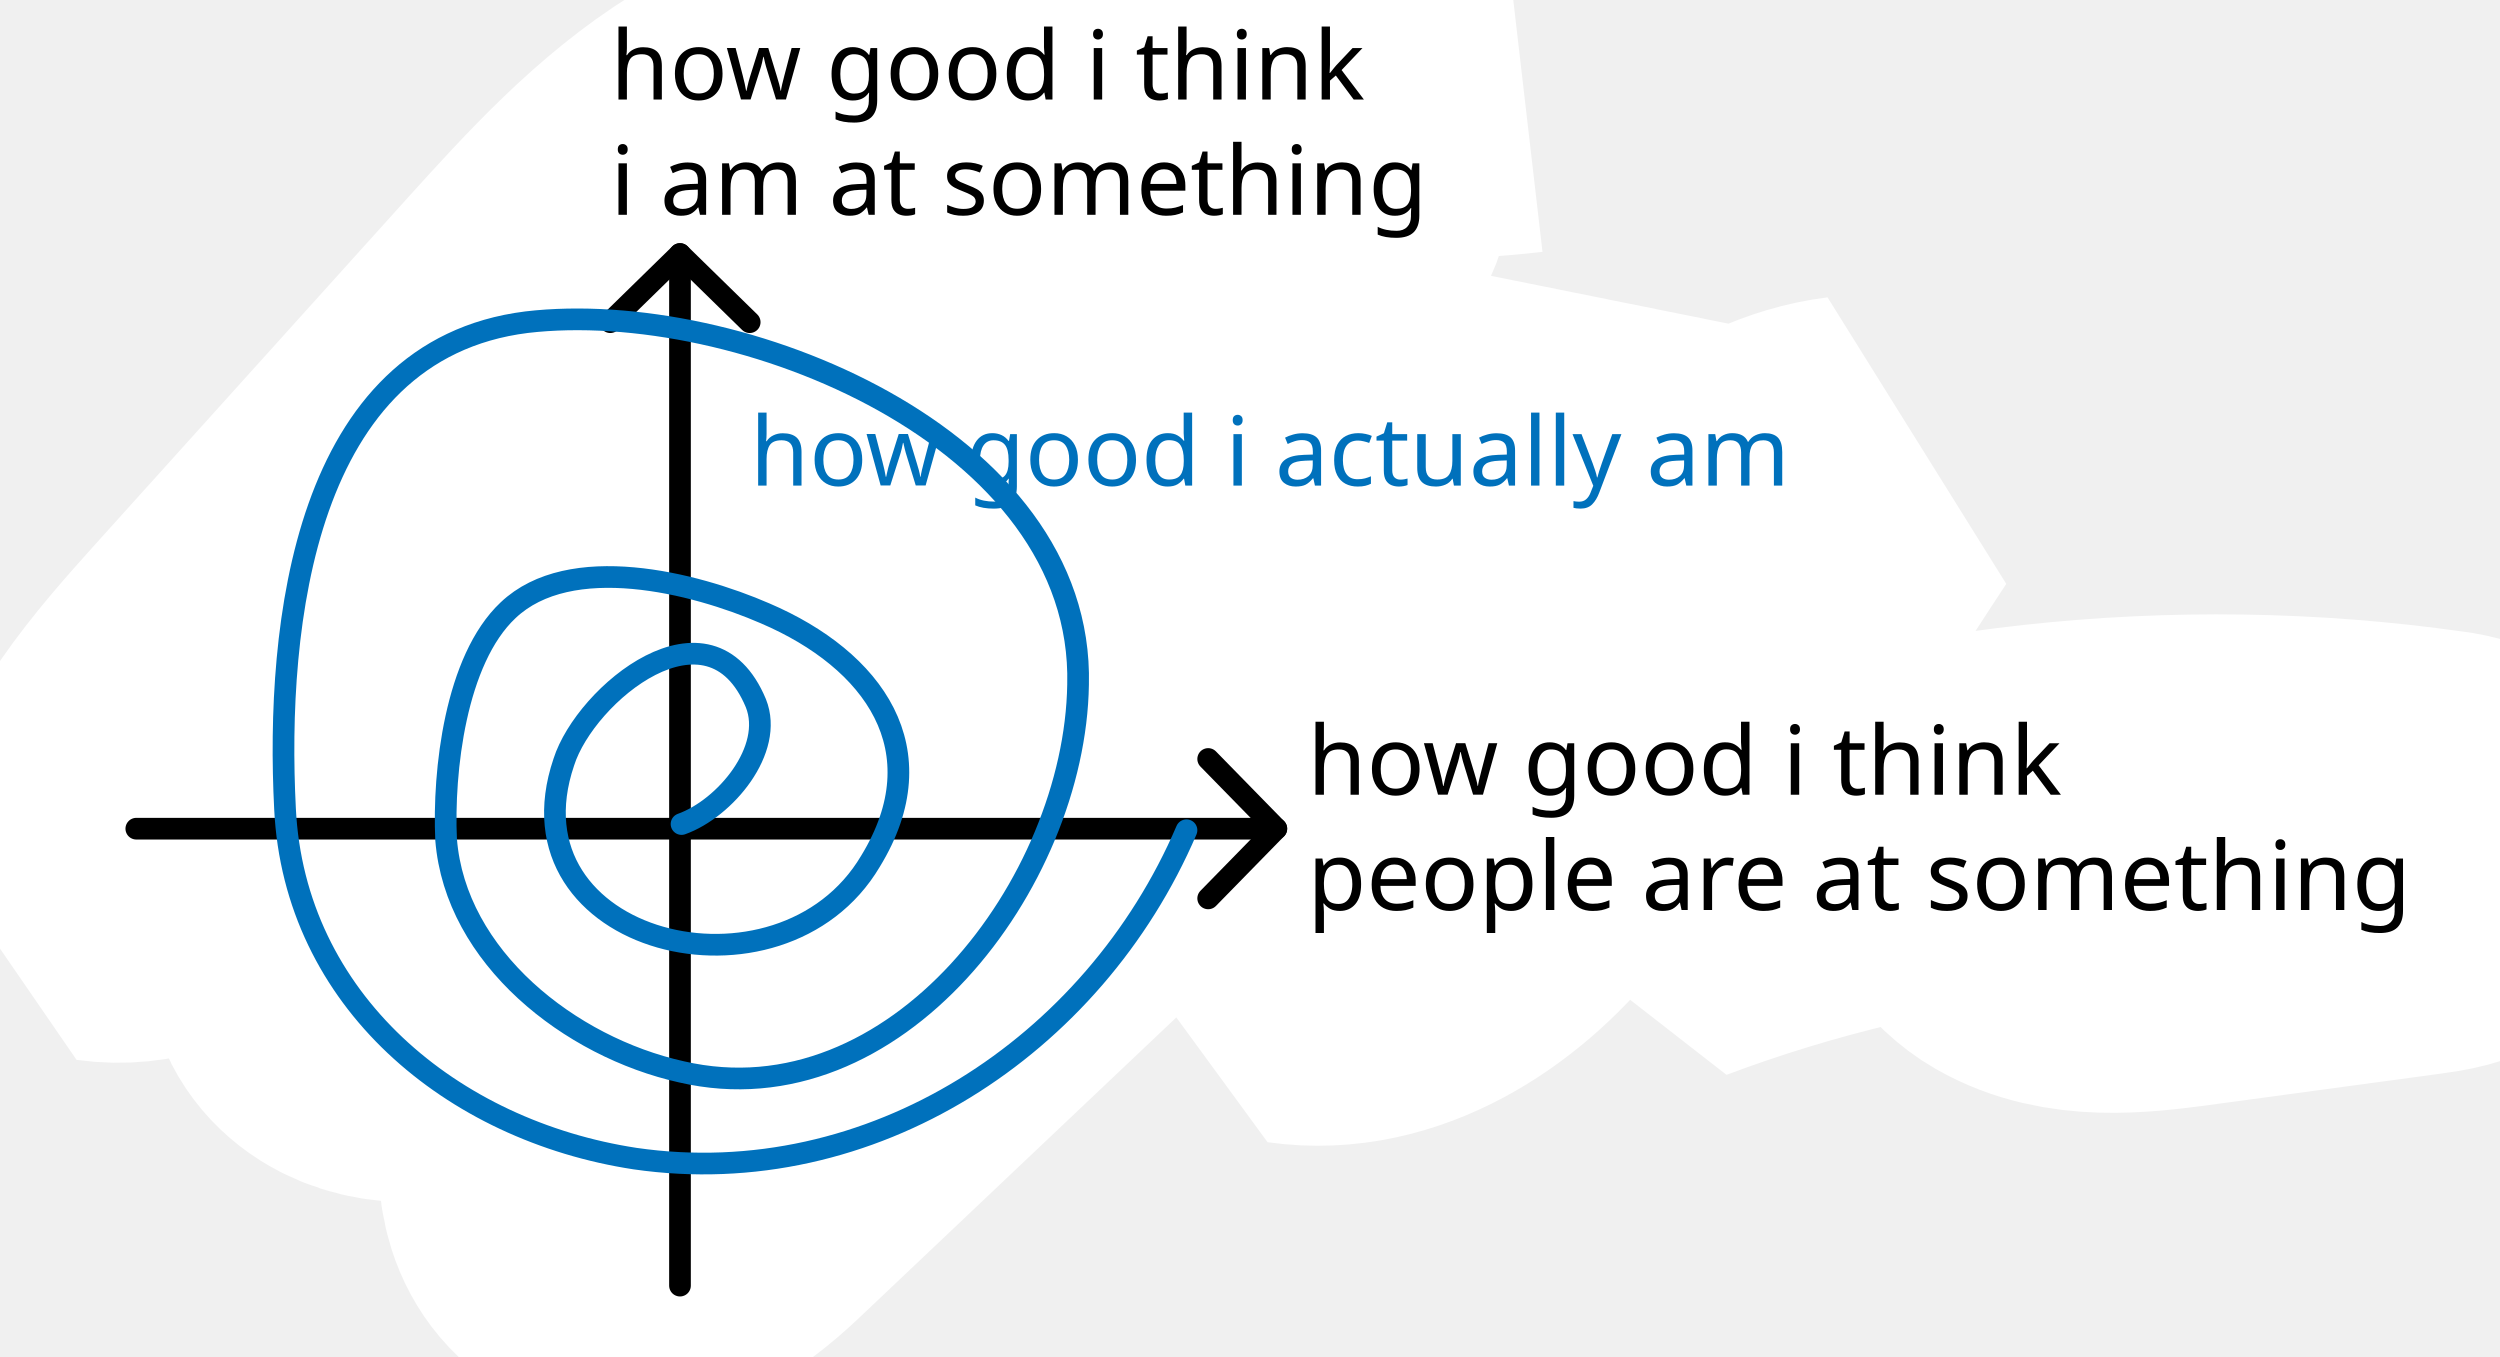
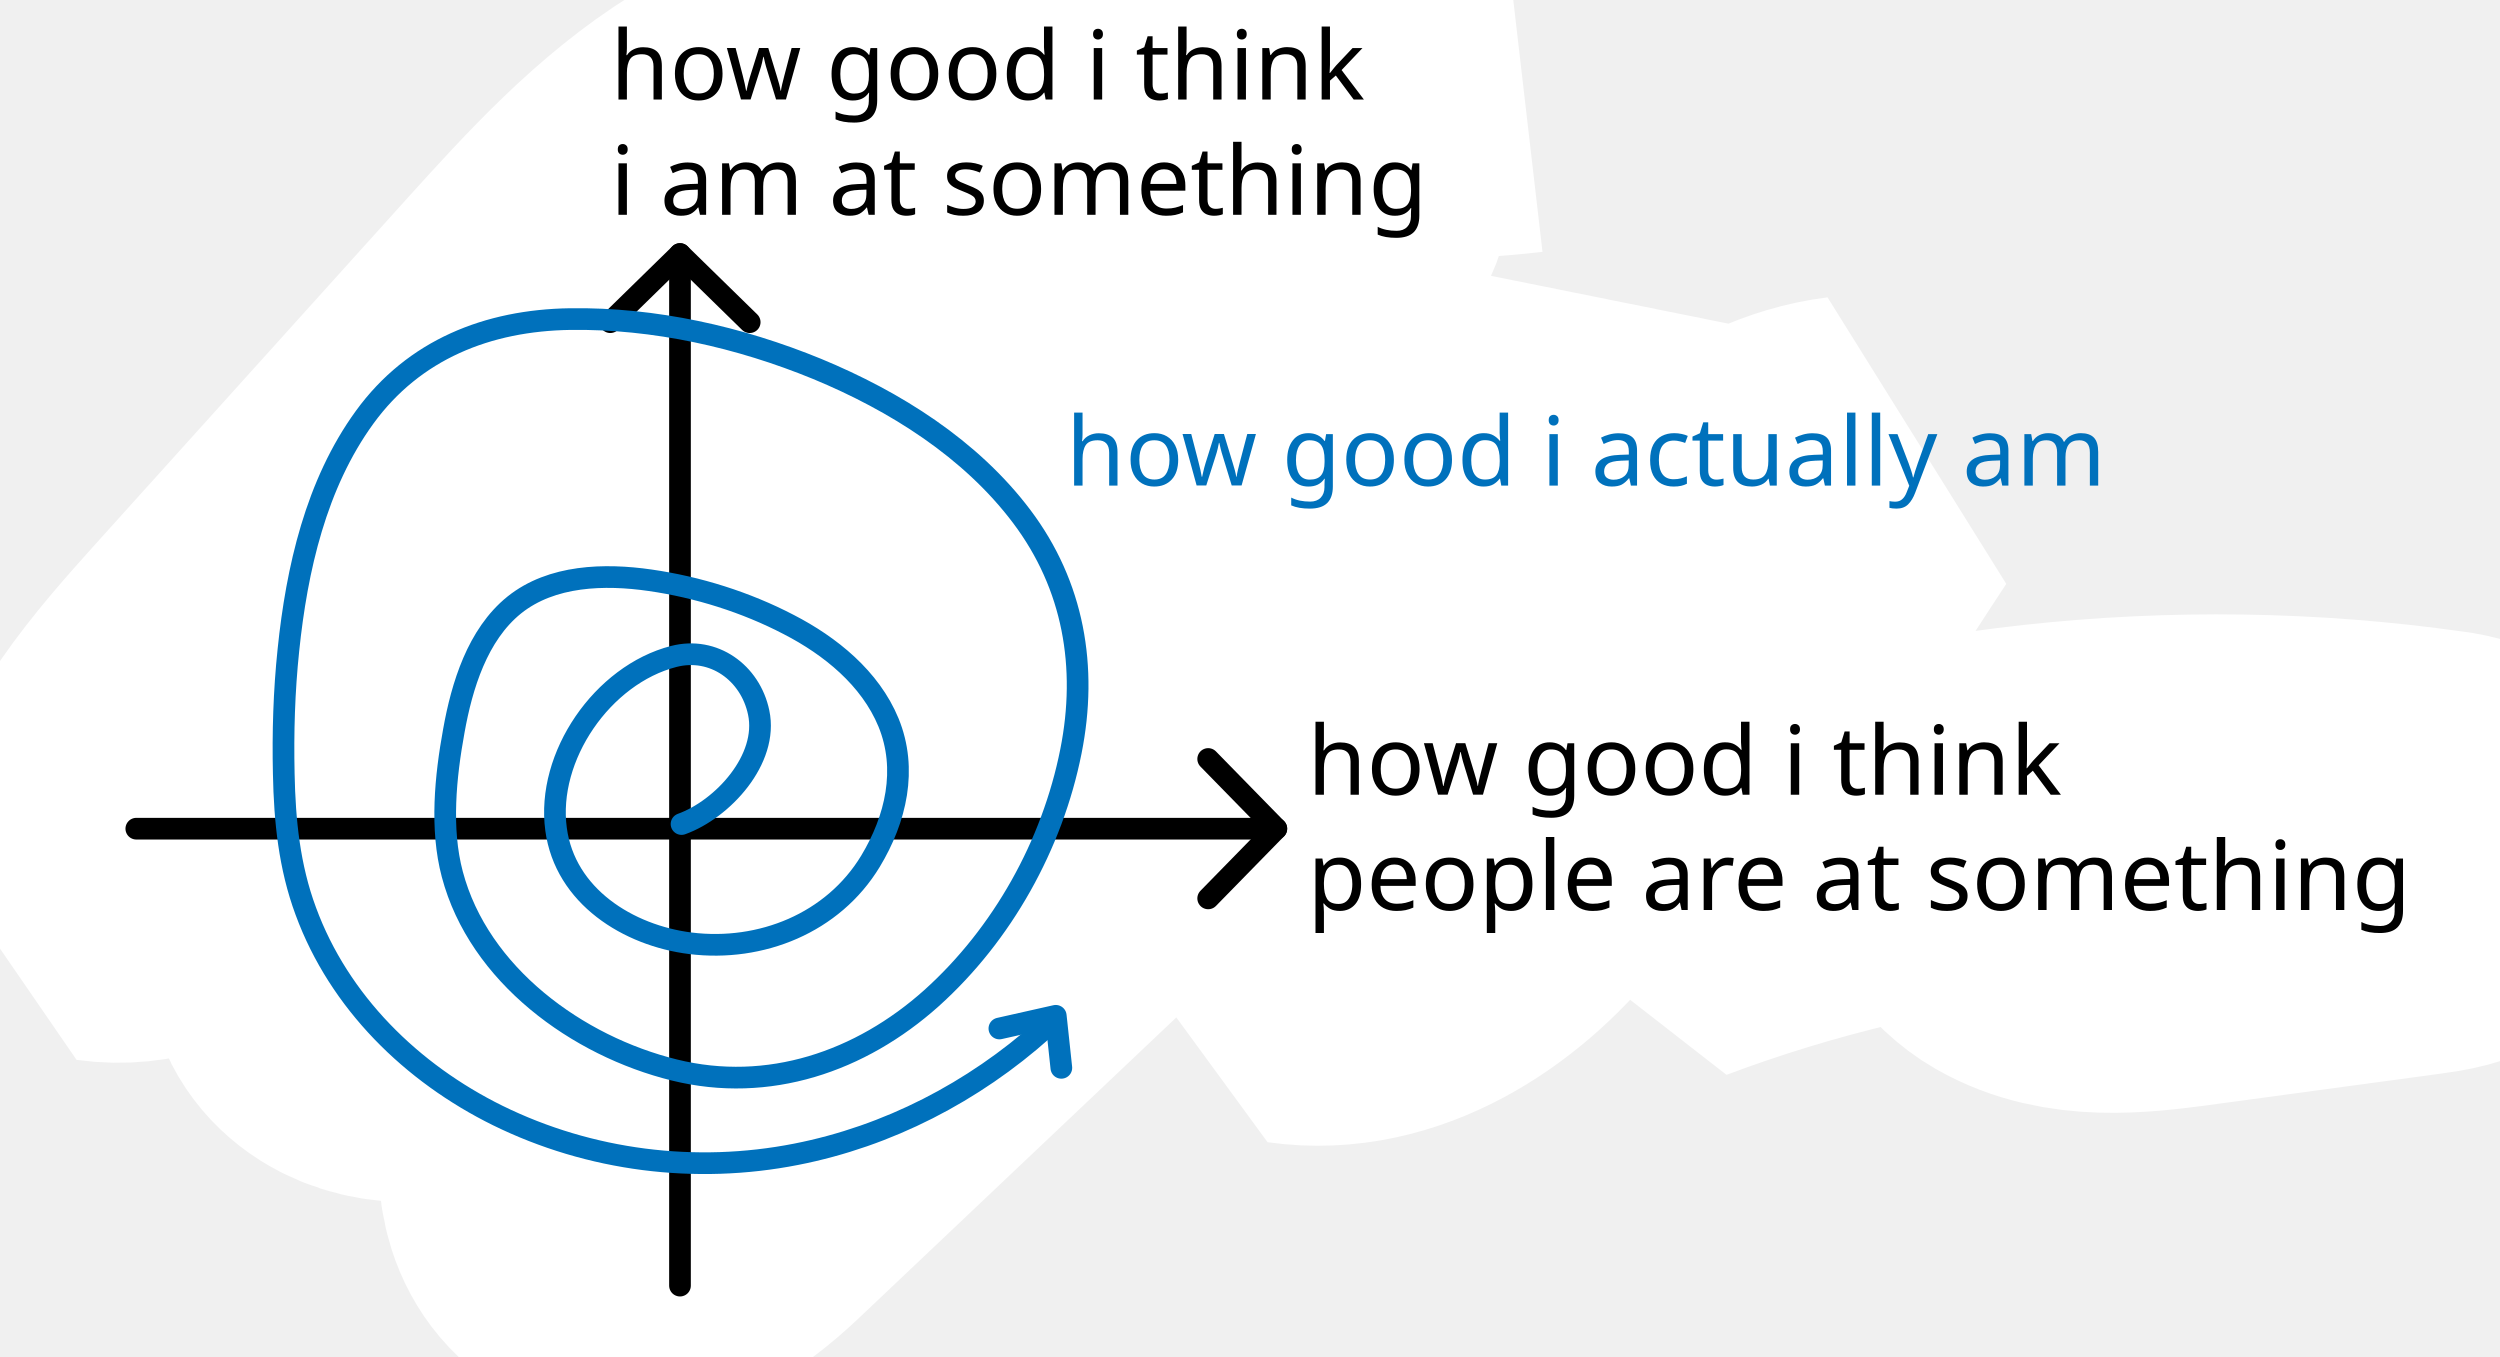
<svg xmlns="http://www.w3.org/2000/svg" version="1.1" id="Layer_1" x="0px" y="0px" viewBox="0 0 807 438" enable-background="new 0 0 807 438" xml:space="preserve">
  <path fill="none" stroke="#FFFFFF" stroke-width="120" stroke-linejoin="bevel" stroke-miterlimit="10" d="M491,21.7  c-43.1,5-86.6,0-129.9-0.2s-88.4,4.9-125.3,27.8c-23,14.3-41.5,34.7-59.7,54.8c-33.6,37.3-67.2,74.5-100.8,111.8  C57.5,235.7,39,256.7,33,282.7c24.4,3.4,44.6-17.8,60.1-37c40.5-49.8,82.4-99.3,133.7-137.8s113.5-65.5,177.6-64.4  c8.6,0.2,18.8,1.9,22.4,9.7c5.2,11.1-7.5,21.9-18.2,27.9c-99.1,54.6-192.9,118.7-279.9,191.1c-13.4,11.2-28,28.3-20,43.8  c5.4,10.5,19.5,14,30.9,11c11.4-3,20.9-10.9,30-18.4c72.1-59.6,150.7-111.2,233.9-153.8c-43.1,78.9-125.7,126-195.6,182.7  c-9.4,7.7-19,16-23.5,27.3c-4.5,11.3-2.1,26.3,8.5,32.3c14.2,8.1,31.2-3.9,43.1-15.2c89.1-84.4,178.2-168.8,267.4-253.1  c14.1,31.9-5.8,68.4-28.8,94.6c-23,26.2-51.2,51.5-57,85.9c27.5,3.9,54-13.4,71.4-35.1c17.4-21.6,28.2-47.7,43.6-70.8  c15.3-23.1,37.4-44.4,64.9-47.9c-27.5,41.8-55.7,85.6-61.3,135.3c79.5-29.9,166.5-39.4,250.6-27.5c4.5,0.6,9.5,1.7,11.8,5.5  c2.8,4.4,0.3,10.6-3.9,13.7s-9.6,3.9-14.8,4.6c-24.8,3.4-49.6,6.7-74.5,10.1c-17.1,2.3-35.7,4.4-50.7-4.2  c-15-8.6-21.7-32.6-7.9-43.1" />
  <path fill="none" stroke="#000000" stroke-width="7" stroke-linecap="round" stroke-miterlimit="10" d="M221.7,391.2" />
  <g>
    <line fill="none" stroke="#000000" stroke-width="7" stroke-linecap="round" stroke-linejoin="round" stroke-miterlimit="10" x1="219.5" y1="415" x2="219.5" y2="82" />
    <line fill="none" stroke="#000000" stroke-width="7" stroke-linecap="round" stroke-linejoin="round" stroke-miterlimit="10" x1="44" y1="267.5" x2="412" y2="267.5" />
    <polyline fill="none" stroke="#000000" stroke-width="7" stroke-linecap="round" stroke-linejoin="round" stroke-miterlimit="10" points="   197,104 219.5,82 242,104  " />
    <polyline fill="none" stroke="#000000" stroke-width="7" stroke-linecap="round" stroke-linejoin="round" stroke-miterlimit="10" points="   390,245 412,267.5 390,290  " />
  </g>
  <g>
    <text transform="matrix(1 0 0 1 197.0029 32.1328)">
      <tspan x="0" y="0" font-family="'PermanentMarker'" font-size="31">how good i think </tspan>
      <tspan x="0" y="37.2" font-family="'PermanentMarker'" font-size="31">i am at something</tspan>
    </text>
  </g>
  <g>
    <text transform="matrix(1 0 0 1 422.0029 256.5415)">
      <tspan x="0" y="0" font-family="'PermanentMarker'" font-size="31">how good i think</tspan>
      <tspan x="0" y="37.2" font-family="'PermanentMarker'" font-size="31">people are at something</tspan>
    </text>
  </g>
  <g>
-     <text transform="matrix(1 0 0 1 242.0913 156.7456)" fill="#0071BC" font-family="'PermanentMarker'" font-size="31">how good i actually am</text>
+     <text transform="matrix(1 0 0 1 344.0864 156.7456)" fill="#0071BC" font-family="'PermanentMarker'" font-size="31">how good i actually am</text>
  </g>
-   <path fill="none" stroke="#0071BC" stroke-width="7" stroke-linecap="round" stroke-miterlimit="10" d="M220,266c14-5,30-24,24-39  c-15-36-55-3-62,19c-20,59,70,81,99,32c22-36,1-65-34-80c-23-10-63-20-83-1c-17,16-21,52-20,74c3,38,40,67,76,75  c69,16,127-61,128-125c2-80-110-125-178-117c-72,9-81,98-78,157c3,62,54,104,113,113c76,11,148-36,178-106" />
+   <path fill="none" stroke="#0071BC" stroke-width="7" stroke-linecap="round" stroke-miterlimit="10" d="M220,266  c13.3-4.8,28.1-20.9,24.9-36c-2.7-12.9-14.6-21.4-27.4-18.1c-23,5.9-41.2,32.3-38,55.8c2.9,21.6,23.3,34.3,43.4,36.8  c22.7,2.8,46-6.5,58.1-26.5c8.2-13.6,12-29.7,5.8-44.8c-5.9-14.3-18.8-24.7-32.2-31.6c-13.8-7.2-29.4-12.1-44.8-14.3  c-14.6-2.1-31.7-1.7-43.8,8c-11.9,9.6-16.9,26.1-19.5,40.6c-2.7,14.8-4.4,31.6-0.5,46.3c8.6,32.5,40.4,55.5,71.7,63.2  c30.3,7.5,60.1-2.7,83-23.2c22.9-20.6,39-49.5,45-79.7c5.4-27.1,0.9-53.5-15.9-75.8c-16.5-21.9-40.9-37.2-66-47.6  c-25.1-10.3-52.6-16.5-79.8-16.1c-26.5,0.4-50.4,9.8-66.3,31.7c-15.7,21.6-21.9,49-24.6,75.1c-1.4,13.3-1.8,26.7-1.5,40  c0.3,15.2,1.8,30,7.1,44.3c10.8,29.4,34.2,52.3,62,66c29.7,14.6,63.8,18.9,96.3,12.5c29.6-5.8,57.2-20.1,79.7-40.2" />
+   <path fill="none" stroke="#0071BC" stroke-width="7" stroke-linecap="round" stroke-linejoin="round" stroke-miterlimit="10" d="  M322.6,332c6.1-1.4,12.1-2.7,18.2-4.1c0.6,5.6,1.2,11.2,1.8,16.8" />
</svg>
